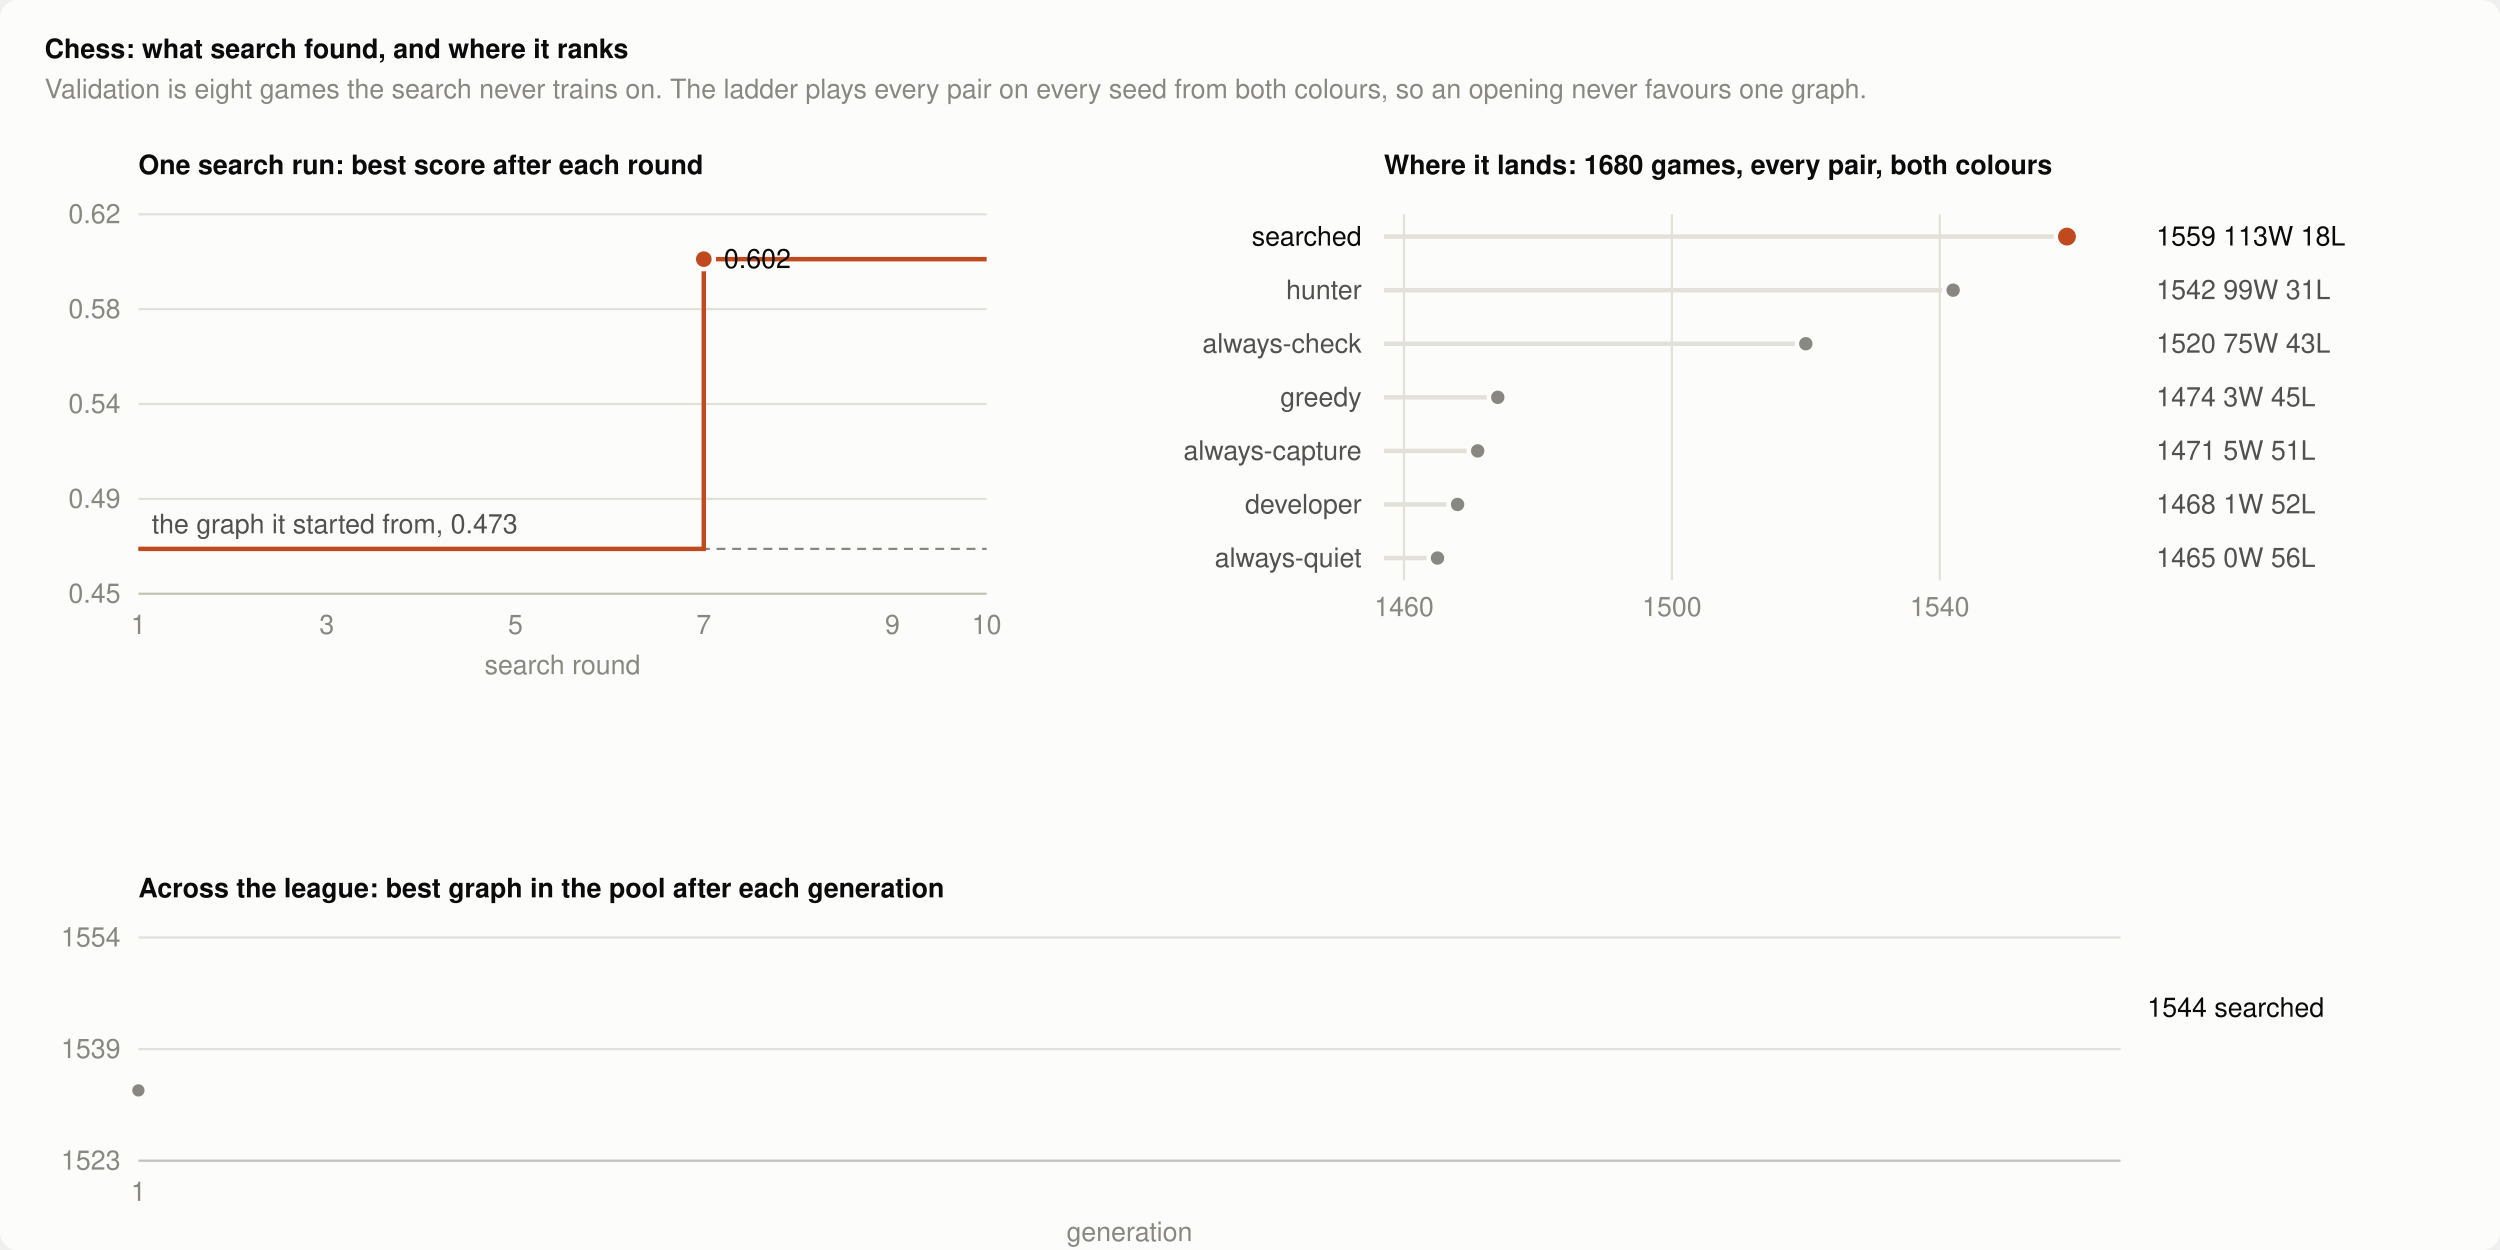
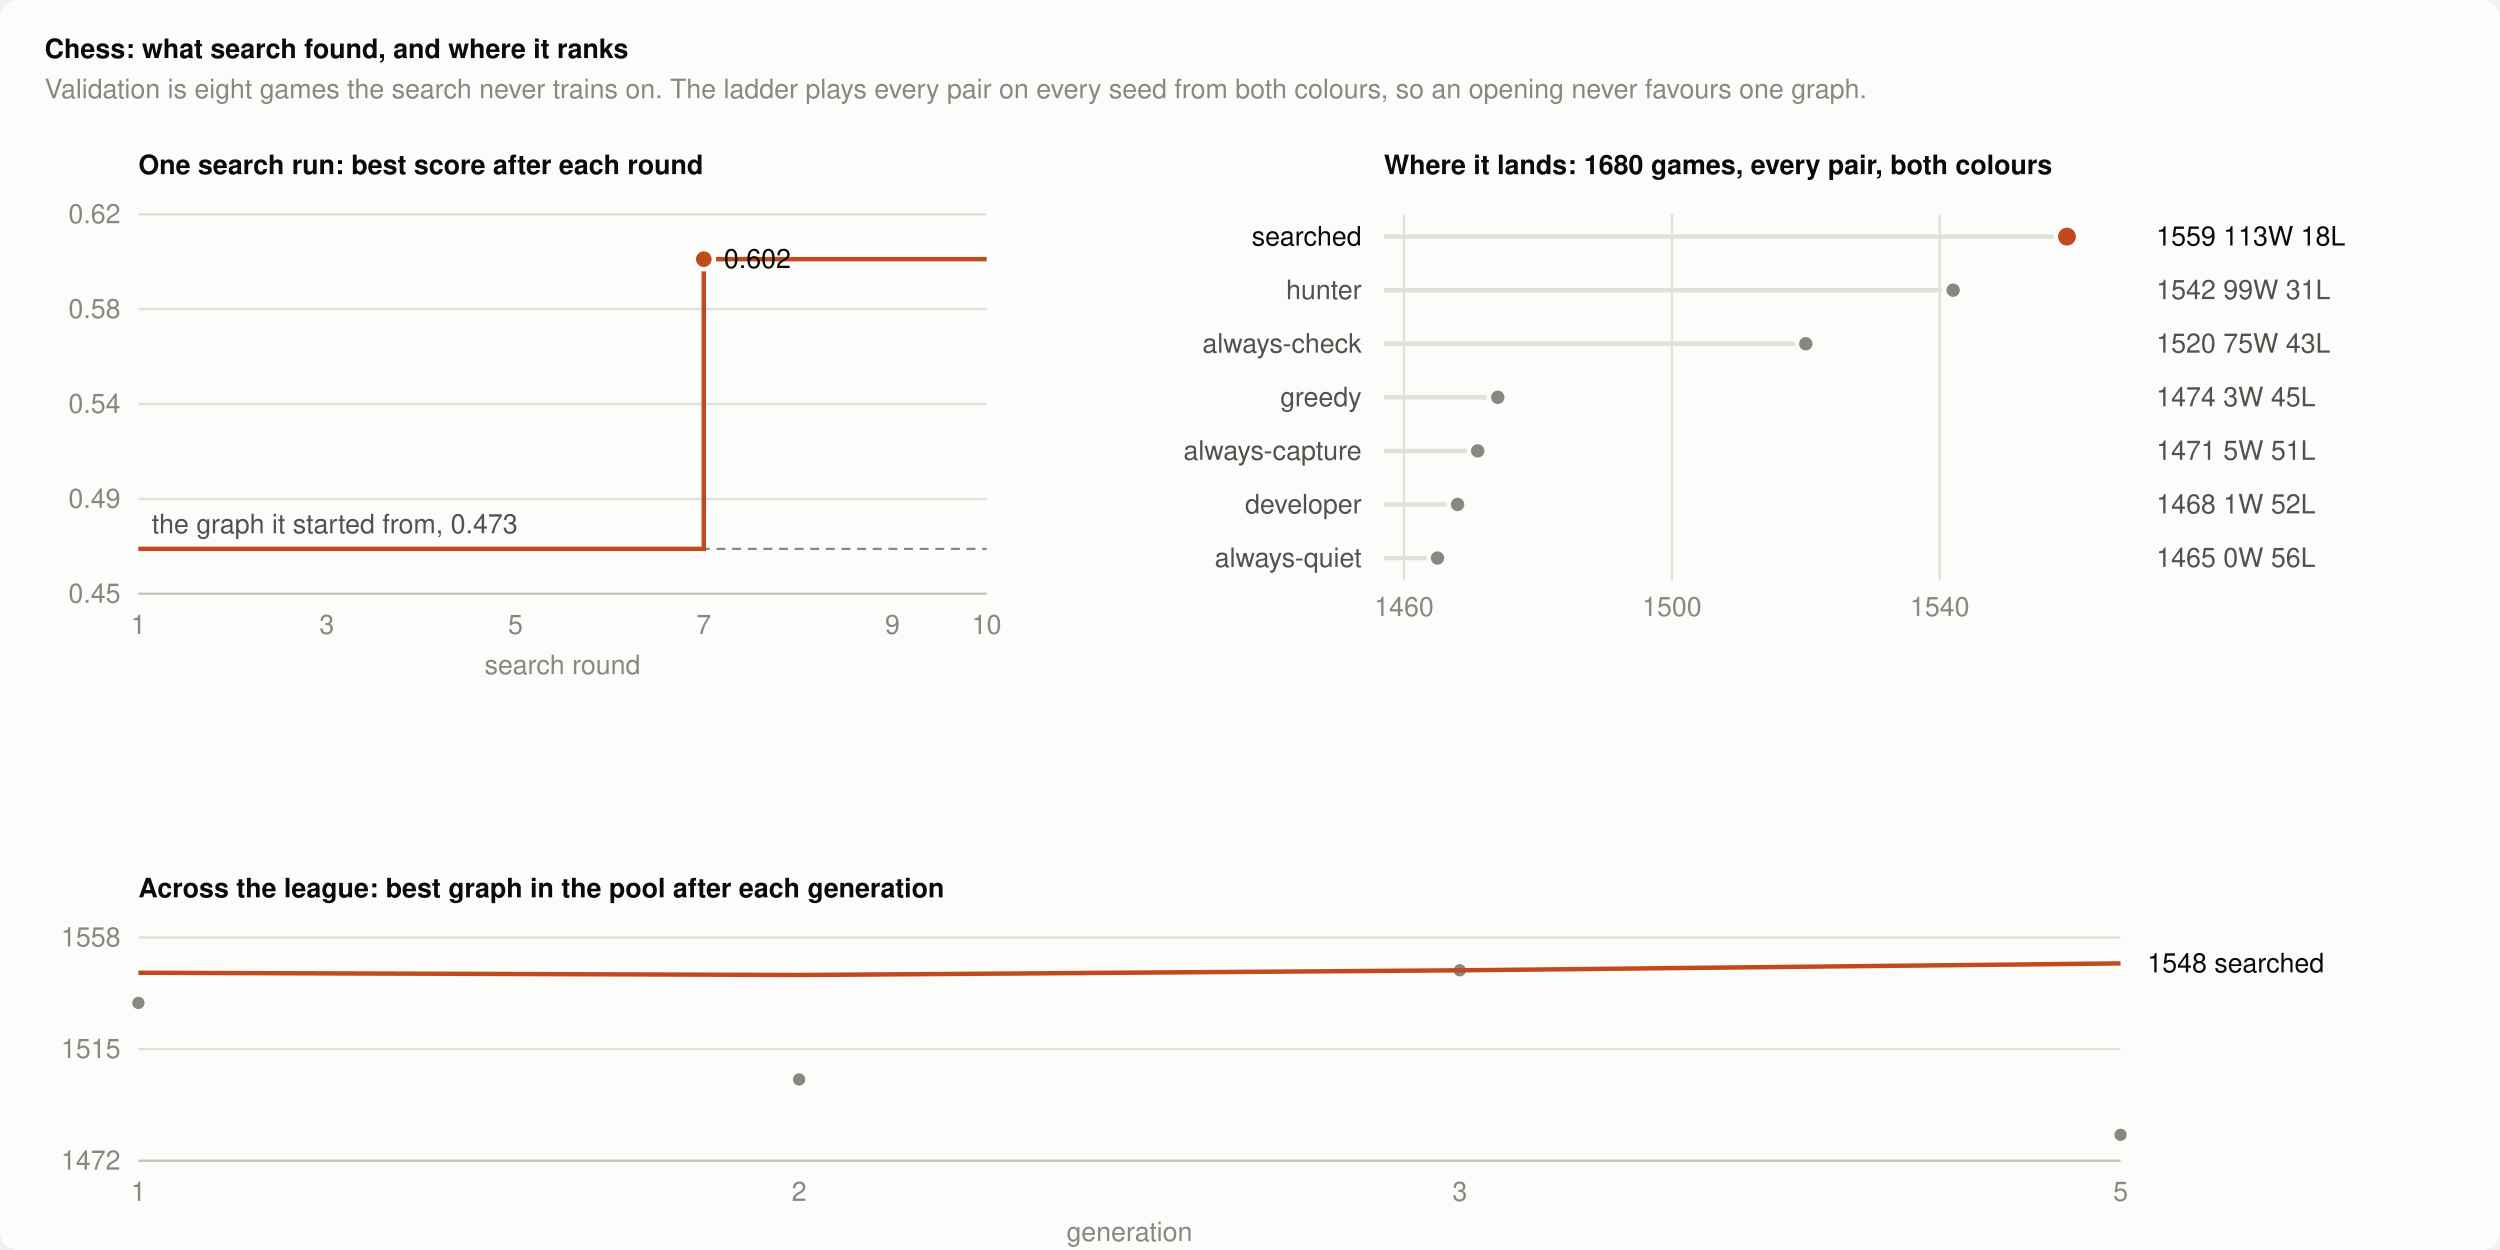
<svg xmlns="http://www.w3.org/2000/svg" viewBox="0 0 1120 560" width="1120" height="560" role="img" aria-labelledby="t d" font-family="-apple-system, Segoe UI, Helvetica, Arial, sans-serif">
  <style>
text{font-size:12px}.surface{fill:#fcfcfb}.ink{fill:#0b0b0b}.ink2{fill:#52514e}.muted{fill:#898781}
.grid{stroke:#e1e0d9}.axis{stroke:#c3c2b7}.rule{stroke:#e1e0d9;stroke-width:2}
.seed{stroke:#898781;stroke-width:1;stroke-dasharray:4 3}
.line{stroke:#c0491d}.dot{fill:#c0491d;stroke:#fcfcfb}.plain{fill:#898781;stroke:#fcfcfb}
@media (prefers-color-scheme: dark){
.surface{fill:#1a1a19}.ink{fill:#ffffff}.ink2{fill:#c3c2b7}.muted{fill:#898781}
.grid{stroke:#2c2c2a}.axis{stroke:#383835}.rule{stroke:#2c2c2a}.seed{stroke:#6b6963}
.line{stroke:#e0653c}.dot{fill:#e0653c;stroke:#1a1a19}.plain{fill:#6b6963;stroke:#1a1a19}}
</style>
  <rect class="surface" width="1120" height="560" rx="8" />
  <text class="ink" x="20" y="26" font-size="15" font-weight="600">Chess: what search found, and where it ranks</text>
  <text class="muted" x="20" y="44">Validation is eight games the search never trains on. The ladder plays every pair on every seed from both colours, so an opening never favours one graph.</text>
  <text class="ink" x="62.0" y="78.0" text-anchor="start" font-weight="600">One search run: best score after each round</text>
  <line class="axis" x1="62" x2="442" y1="266.0" y2="266.0" />
  <text class="muted" x="54.0" y="270.0" text-anchor="end">0.45</text>
  <line class="grid" x1="62" x2="442" y1="223.5" y2="223.5" />
  <text class="muted" x="54.0" y="227.5" text-anchor="end">0.49</text>
  <line class="grid" x1="62" x2="442" y1="181.0" y2="181.0" />
  <text class="muted" x="54.0" y="185.0" text-anchor="end">0.54</text>
  <line class="grid" x1="62" x2="442" y1="138.5" y2="138.5" />
  <text class="muted" x="54.0" y="142.5" text-anchor="end">0.58</text>
  <line class="grid" x1="62" x2="442" y1="96.0" y2="96.0" />
  <text class="muted" x="54.0" y="100.0" text-anchor="end">0.62</text>
  <text class="muted" x="62.0" y="284.0" text-anchor="middle">1</text>
  <text class="muted" x="146.4" y="284.0" text-anchor="middle">3</text>
  <text class="muted" x="230.9" y="284.0" text-anchor="middle">5</text>
  <text class="muted" x="315.3" y="284.0" text-anchor="middle">7</text>
  <text class="muted" x="399.8" y="284.0" text-anchor="middle">9</text>
  <text class="muted" x="442.0" y="284.0" text-anchor="middle">10</text>
  <text class="muted" x="252.0" y="302.0" text-anchor="middle">search round</text>
  <line class="seed" x1="62" x2="442" y1="245.9" y2="245.9" />
  <text class="ink2" x="68.0" y="238.9" text-anchor="start">the graph it started from, 0.473</text>
  <path class="line" d="M62.0,245.9H104.2V245.9H146.4V245.9H188.7V245.9H230.9V245.9H273.1V245.9H315.3V116.1H357.6V116.1H399.8V116.1H442.0V116.1" fill="none" stroke-width="2" />
  <circle class="dot" cx="315.3" cy="116.1" r="4.5" stroke-width="2" />
  <text class="ink" x="324.3" y="120.1" text-anchor="start">0.602</text>
  <text class="ink" x="620.0" y="78.0" text-anchor="start" font-weight="600">Where it lands: 1680 games, every pair, both colours</text>
  <line class="grid" x1="629.0" x2="629.0" y1="96" y2="260.0" />
  <text class="muted" x="629.0" y="276.0" text-anchor="middle">1460</text>
  <line class="grid" x1="749.0" x2="749.0" y1="96" y2="260.0" />
  <text class="muted" x="749.0" y="276.0" text-anchor="middle">1500</text>
  <line class="grid" x1="869.0" x2="869.0" y1="96" y2="260.0" />
  <text class="muted" x="869.0" y="276.0" text-anchor="middle">1540</text>
  <text class="ink" x="610.0" y="110.0" text-anchor="end">searched</text>
  <line class="rule" x1="620.0" x2="926.0" y1="106.0" y2="106.0" />
  <circle class="dot" cx="926.0" cy="106.0" r="5" stroke-width="2" />
  <text class="ink" x="966.0" y="110.0" text-anchor="start">1559   113W 18L</text>
  <text class="ink2" x="610.0" y="134.0" text-anchor="end">hunter</text>
  <line class="rule" x1="620.0" x2="875.0" y1="130.0" y2="130.0" />
  <circle class="plain" cx="875.0" cy="130.0" r="4" stroke-width="2" />
  <text class="ink2" x="966.0" y="134.0" text-anchor="start">1542   99W 31L</text>
  <text class="ink2" x="610.0" y="158.0" text-anchor="end">always-check</text>
  <line class="rule" x1="620.0" x2="809.0" y1="154.0" y2="154.0" />
  <circle class="plain" cx="809.0" cy="154.0" r="4" stroke-width="2" />
  <text class="ink2" x="966.0" y="158.0" text-anchor="start">1520   75W 43L</text>
  <text class="ink2" x="610.0" y="182.0" text-anchor="end">greedy</text>
  <line class="rule" x1="620.0" x2="671.0" y1="178.0" y2="178.0" />
  <circle class="plain" cx="671.0" cy="178.0" r="4" stroke-width="2" />
  <text class="ink2" x="966.0" y="182.0" text-anchor="start">1474   3W 45L</text>
  <text class="ink2" x="610.0" y="206.0" text-anchor="end">always-capture</text>
  <line class="rule" x1="620.0" x2="662.0" y1="202.0" y2="202.0" />
  <circle class="plain" cx="662.0" cy="202.0" r="4" stroke-width="2" />
  <text class="ink2" x="966.0" y="206.0" text-anchor="start">1471   5W 51L</text>
  <text class="ink2" x="610.0" y="230.0" text-anchor="end">developer</text>
  <line class="rule" x1="620.0" x2="653.0" y1="226.0" y2="226.0" />
  <circle class="plain" cx="653.0" cy="226.0" r="4" stroke-width="2" />
  <text class="ink2" x="966.0" y="230.0" text-anchor="start">1468   1W 52L</text>
  <text class="ink2" x="610.0" y="254.0" text-anchor="end">always-quiet</text>
  <line class="rule" x1="620.0" x2="644.0" y1="250.0" y2="250.0" />
  <circle class="plain" cx="644.0" cy="250.0" r="4" stroke-width="2" />
  <text class="ink2" x="966.0" y="254.0" text-anchor="start">1465   0W 56L</text>
  <text class="ink" x="62.0" y="402.0" text-anchor="start" font-weight="600">Across the league: best graph in the pool after each generation</text>
  <line class="axis" x1="62" x2="950" y1="520.0" y2="520.0" />
-   <text class="muted" x="54.0" y="524.0" text-anchor="end">1523</text>
+   <text class="muted" x="54.0" y="524.0" text-anchor="end">1472</text>
  <line class="grid" x1="62" x2="950" y1="470.0" y2="470.0" />
-   <text class="muted" x="54.0" y="474.0" text-anchor="end">1539</text>
+   <text class="muted" x="54.0" y="474.0" text-anchor="end">1515</text>
  <line class="grid" x1="62" x2="950" y1="420.0" y2="420.0" />
-   <text class="muted" x="54.0" y="424.0" text-anchor="end">1554</text>
+   <text class="muted" x="54.0" y="424.0" text-anchor="end">1558</text>
  <text class="muted" x="62.0" y="538.0" text-anchor="middle">1</text>
+   <text class="muted" x="358.0" y="538.0" text-anchor="middle">2</text>
+   <text class="muted" x="654.0" y="538.0" text-anchor="middle">3</text>
+   <text class="muted" x="950.0" y="538.0" text-anchor="middle">5</text>
  <text class="muted" x="506.0" y="556.0" text-anchor="middle">generation</text>
-   <circle class="plain" cx="62.0" cy="488.5" r="3.5" stroke-width="1.5" />
-   <path class="line" d="M62.0,451.5" fill="none" stroke-width="2" />
-   <text class="ink" x="962.0" y="455.5" text-anchor="start">1544  searched</text>
+   <circle class="plain" cx="62.0" cy="449.3" r="3.5" stroke-width="1.5" />
+   <circle class="plain" cx="358.0" cy="483.6" r="3.5" stroke-width="1.5" />
+   <circle class="plain" cx="654.0" cy="434.7" r="3.5" stroke-width="1.5" />
+   <circle class="plain" cx="950.0" cy="508.4" r="3.5" stroke-width="1.5" />
+   <path class="line" d="M62.0,435.8L358.0,436.8L654.0,434.7L950.0,431.6" fill="none" stroke-width="2" />
+   <text class="ink" x="962.0" y="435.6" text-anchor="start">1548  searched</text>
  <text class="muted" x="62.0" y="572.0" text-anchor="start">A grey dot is the challenger that generation bred; the line is the best graph in the pool, rated over every game played.</text>
</svg>
